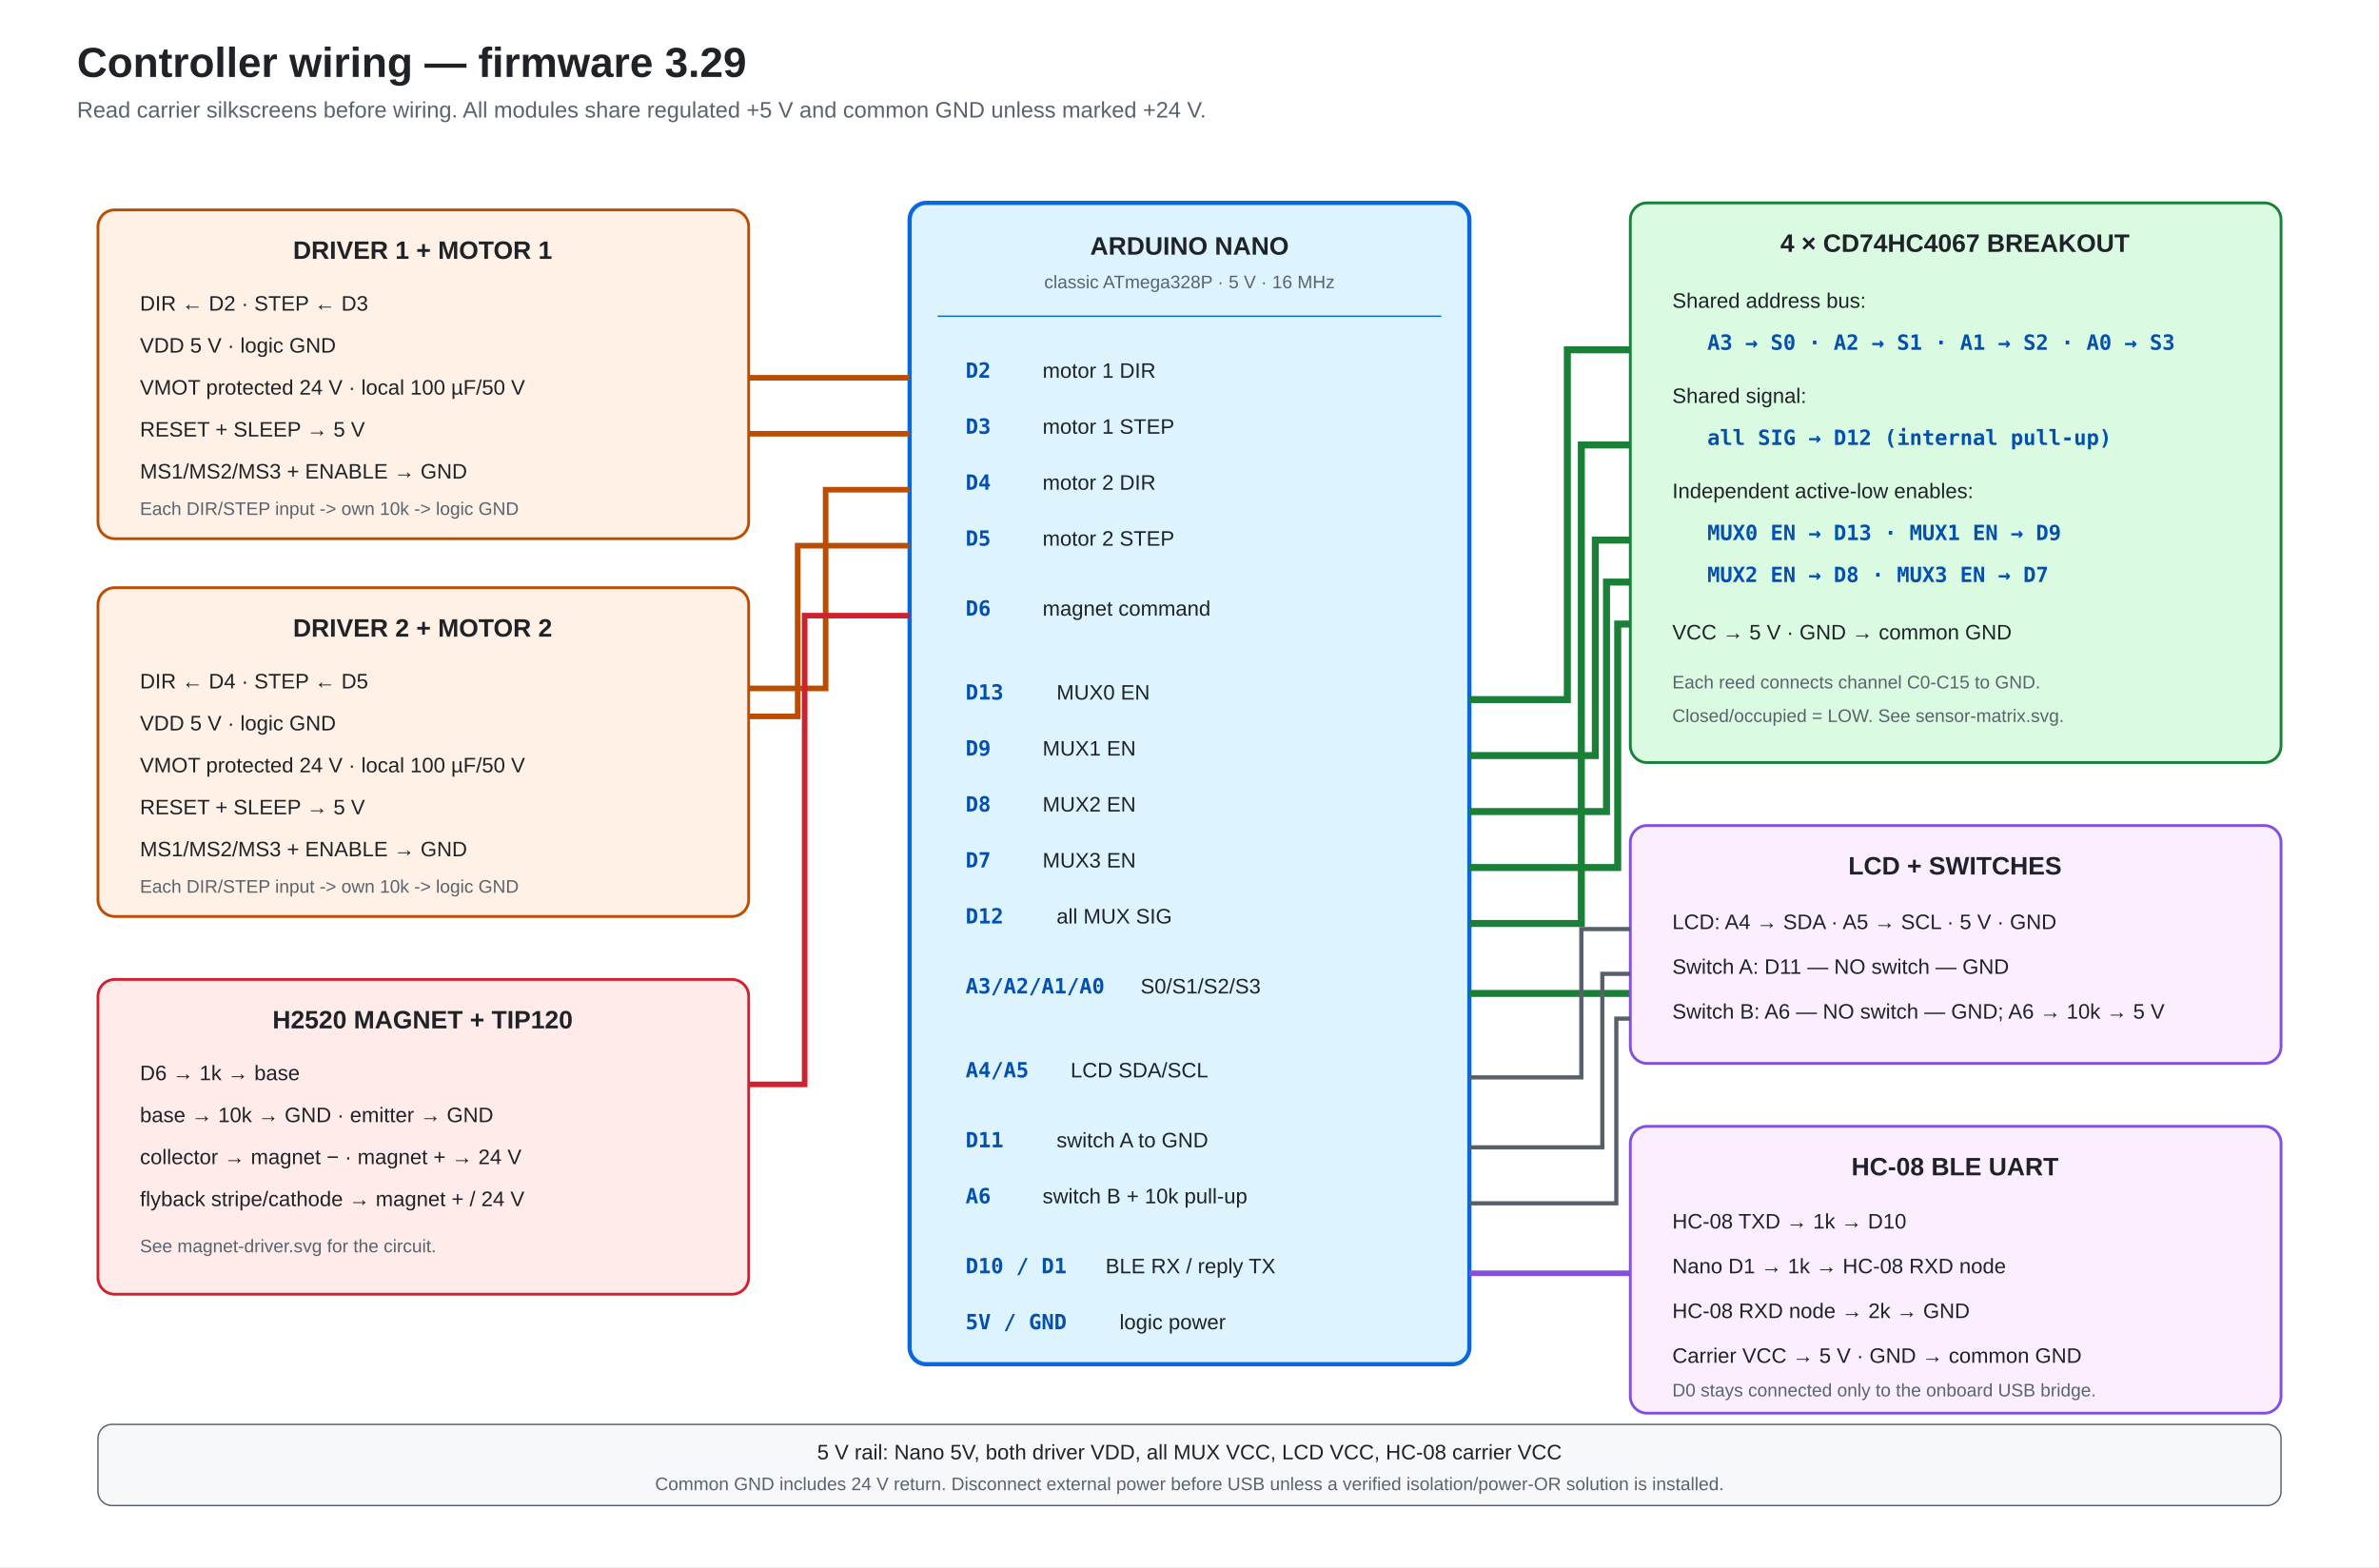
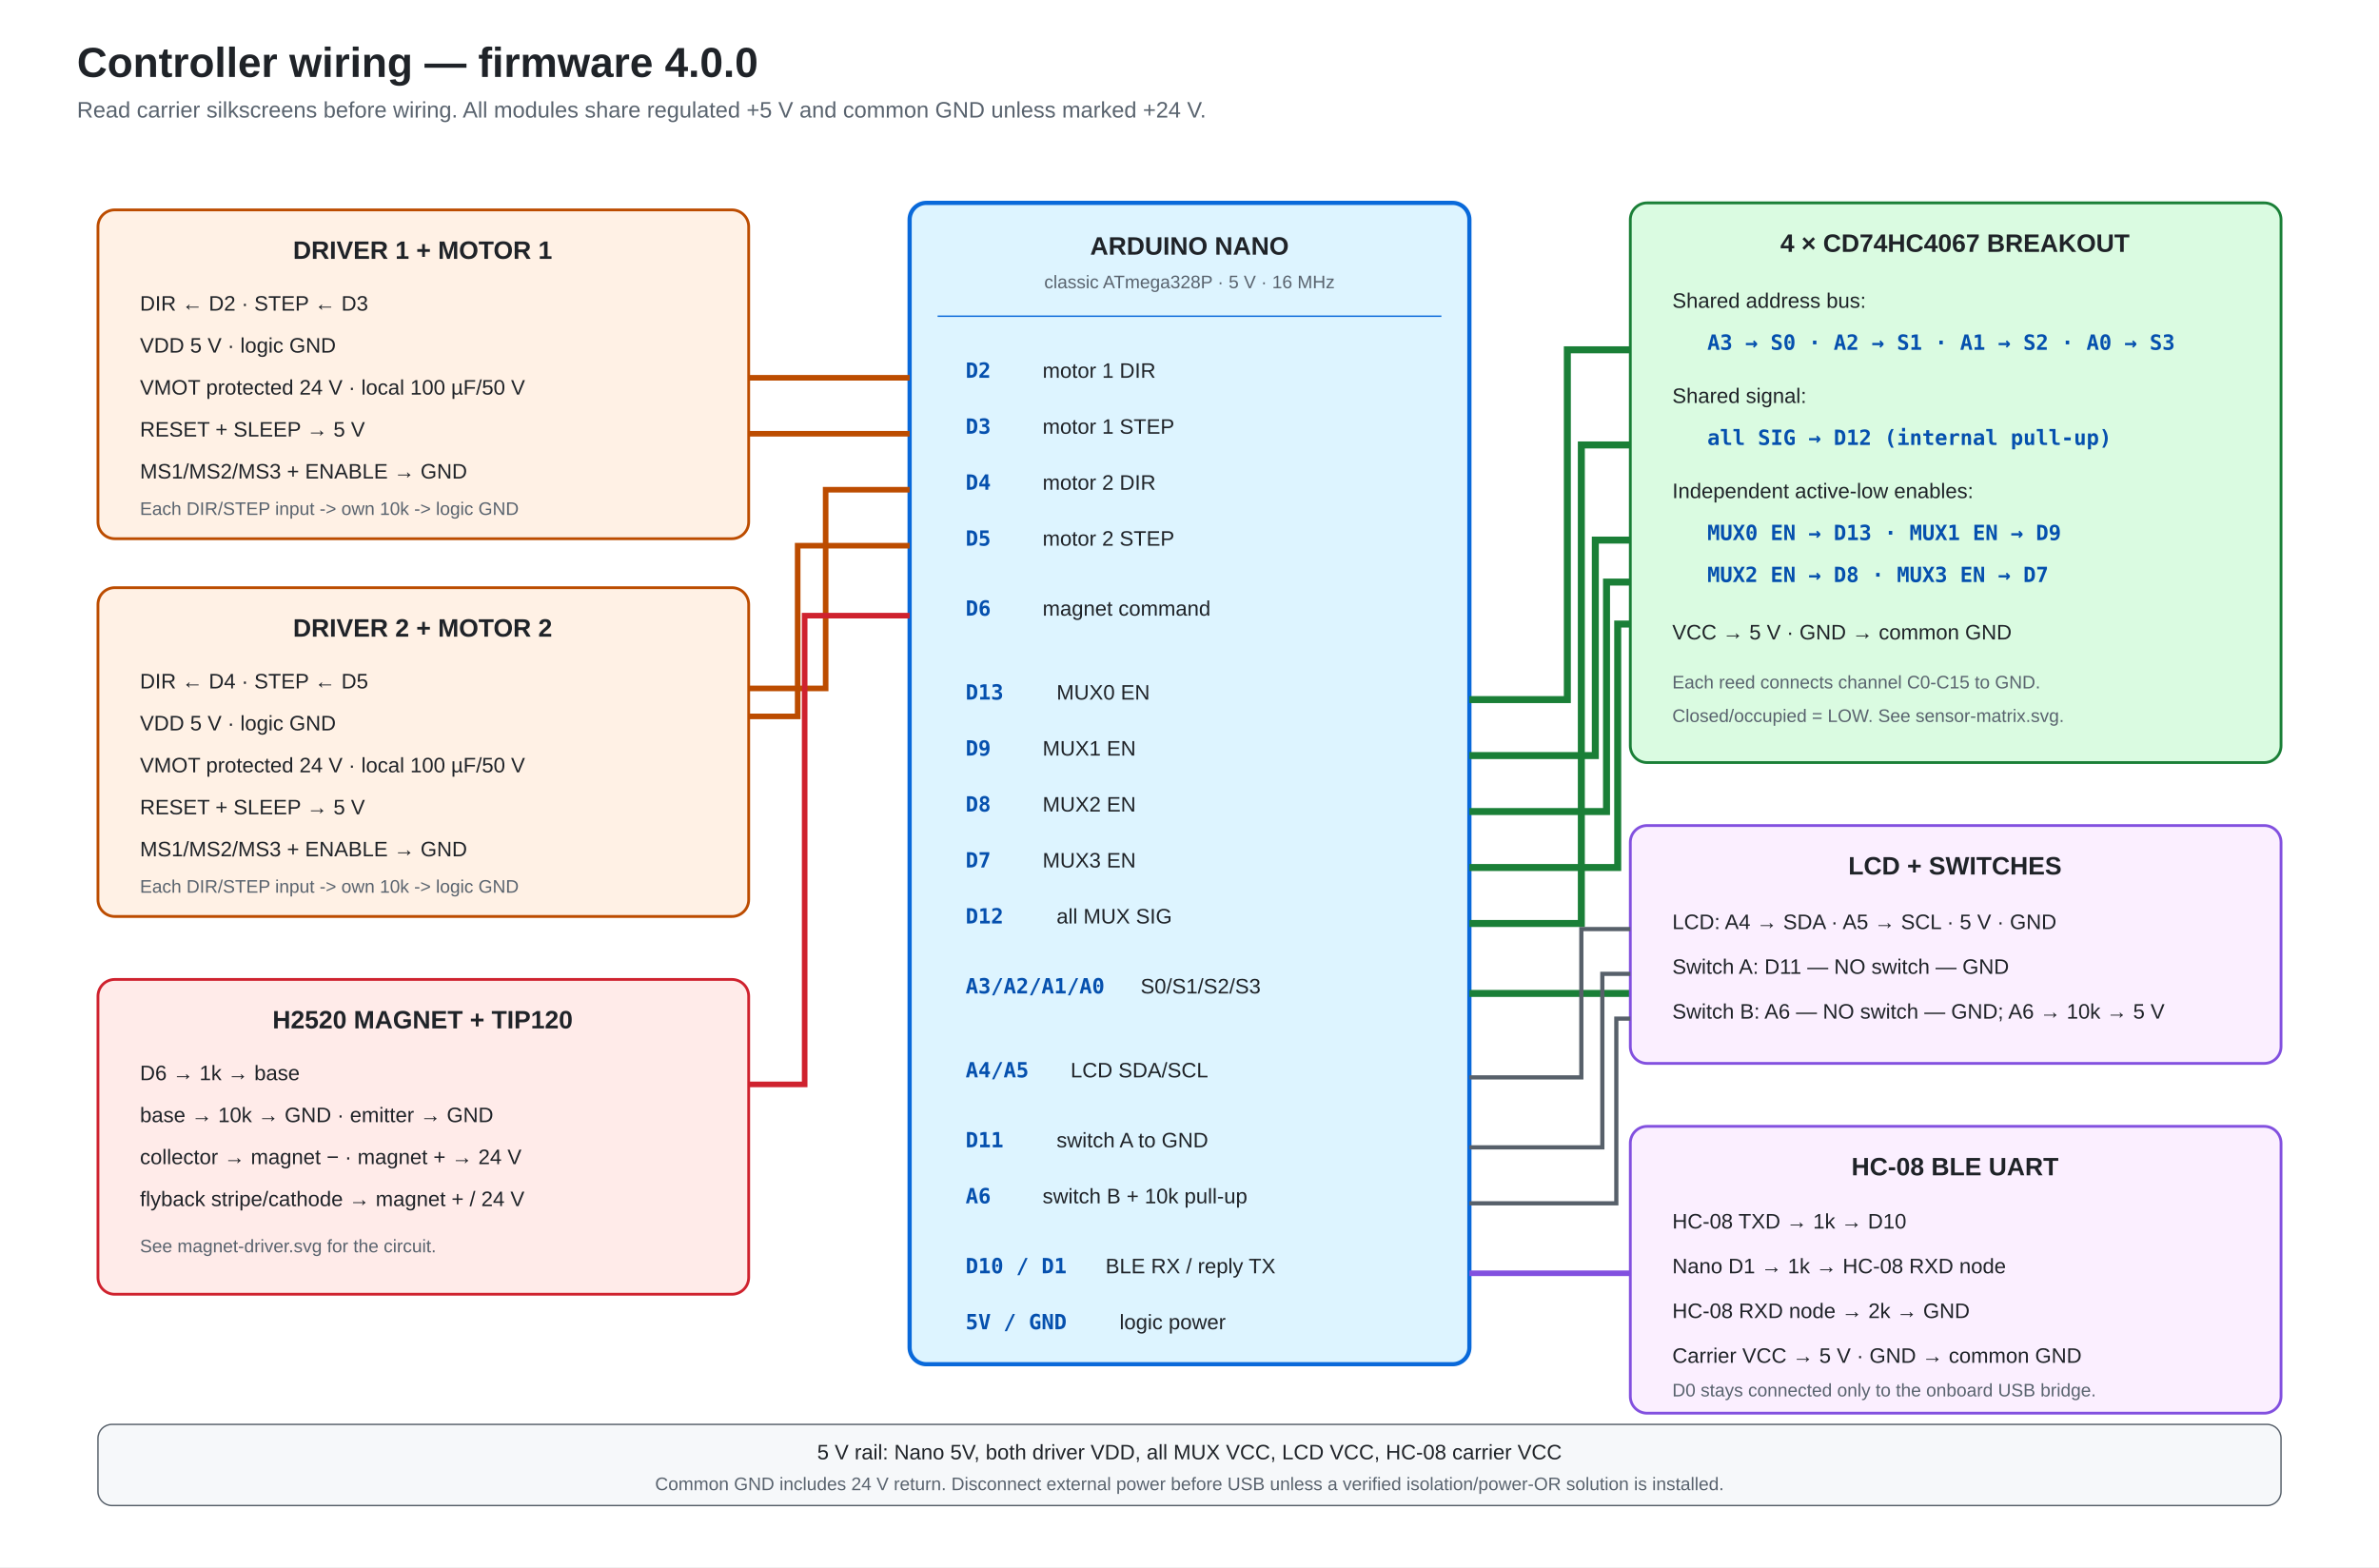
<svg xmlns="http://www.w3.org/2000/svg" width="1700" height="1120" viewBox="0 0 1700 1120" role="img" aria-labelledby="title desc">
  <defs>
    <style>
      .title{font:700 30px Arial,sans-serif;fill:#1f2328}.sub{font:16px Arial,sans-serif;fill:#59636e}.box{fill:#fff;stroke:#30363d;stroke-width:2;rx:12}.nano{fill:#ddf4ff;stroke:#0969da;stroke-width:3}.motion{fill:#fff1e5;stroke:#bc4c00}.sensor{fill:#dafbe1;stroke:#1a7f37}.ui{fill:#fbefff;stroke:#8250df}.power{fill:#ffebe9;stroke:#cf222e}.head{font:700 18px Arial,sans-serif;fill:#1f2328}.pin{font:700 15px Consolas,monospace;fill:#0550ae}.text{font:15px Arial,sans-serif;fill:#1f2328}.small{font:13px Arial,sans-serif;fill:#59636e}.line{stroke:#57606a;stroke-width:3;fill:none}.bus{stroke:#1a7f37;stroke-width:5;fill:none}.uart{stroke:#8250df;stroke-width:4;fill:none}.motorline{stroke:#bc4c00;stroke-width:4;fill:none}.magline{stroke:#cf222e;stroke-width:4;fill:none}.dot{fill:#1f2328}
    </style>
  </defs>
  <rect width="1700" height="1120" fill="#fff" />
-   <text class="title" x="55" y="55">Controller wiring — firmware 3.29</text>
+   <text class="title" x="55" y="55">Controller wiring — firmware 4.0.0</text>
  <text class="sub" x="55" y="84">Read carrier silkscreens before wiring. All modules share regulated +5 V and common GND unless marked +24 V.</text>
  <rect class="box nano" x="650" y="145" width="400" height="830" />
  <text class="head" x="850" y="182" text-anchor="middle">ARDUINO NANO</text>
  <text class="small" x="850" y="206" text-anchor="middle">classic ATmega328P · 5 V · 16 MHz</text>
  <line x1="670" y1="226" x2="1030" y2="226" stroke="#0969da" />
  <text class="pin" x="690" y="270">D2</text>
  <text class="text" x="745" y="270">motor 1 DIR</text>
  <text class="pin" x="690" y="310">D3</text>
  <text class="text" x="745" y="310">motor 1 STEP</text>
  <text class="pin" x="690" y="350">D4</text>
  <text class="text" x="745" y="350">motor 2 DIR</text>
  <text class="pin" x="690" y="390">D5</text>
  <text class="text" x="745" y="390">motor 2 STEP</text>
  <text class="pin" x="690" y="440">D6</text>
  <text class="text" x="745" y="440">magnet command</text>
  <text class="pin" x="690" y="500">D13</text>
  <text class="text" x="755" y="500">MUX0 EN</text>
  <text class="pin" x="690" y="540">D9</text>
  <text class="text" x="745" y="540">MUX1 EN</text>
  <text class="pin" x="690" y="580">D8</text>
  <text class="text" x="745" y="580">MUX2 EN</text>
  <text class="pin" x="690" y="620">D7</text>
  <text class="text" x="745" y="620">MUX3 EN</text>
  <text class="pin" x="690" y="660">D12</text>
  <text class="text" x="755" y="660">all MUX SIG</text>
  <text class="pin" x="690" y="710">A3/A2/A1/A0</text>
  <text class="text" x="815" y="710">S0/S1/S2/S3</text>
  <text class="pin" x="690" y="770">A4/A5</text>
  <text class="text" x="765" y="770">LCD SDA/SCL</text>
  <text class="pin" x="690" y="820">D11</text>
  <text class="text" x="755" y="820">switch A to GND</text>
  <text class="pin" x="690" y="860">A6</text>
  <text class="text" x="745" y="860">switch B + 10k pull-up</text>
  <text class="pin" x="690" y="910">D10 / D1</text>
  <text class="text" x="790" y="910">BLE RX / reply TX</text>
  <text class="pin" x="690" y="950">5V / GND</text>
  <text class="text" x="800" y="950">logic power</text>
  <rect class="box motion" x="70" y="150" width="465" height="235" />
  <text class="head" x="302" y="185" text-anchor="middle">DRIVER 1 + MOTOR 1</text>
  <text class="text" x="100" y="222">DIR ← D2 · STEP ← D3</text>
  <text class="text" x="100" y="252">VDD 5 V · logic GND</text>
  <text class="text" x="100" y="282">VMOT protected 24 V · local 100 µF/50 V</text>
  <text class="text" x="100" y="312">RESET + SLEEP → 5 V</text>
  <text class="text" x="100" y="342">MS1/MS2/MS3 + ENABLE → GND</text>
  <text class="small" x="100" y="368">Each DIR/STEP input -&gt; own 10k -&gt; logic GND</text>
  <path class="motorline" d="M650 270 H535" />
  <path class="motorline" d="M650 310 H535" />
  <rect class="box motion" x="70" y="420" width="465" height="235" />
  <text class="head" x="302" y="455" text-anchor="middle">DRIVER 2 + MOTOR 2</text>
  <text class="text" x="100" y="492">DIR ← D4 · STEP ← D5</text>
  <text class="text" x="100" y="522">VDD 5 V · logic GND</text>
  <text class="text" x="100" y="552">VMOT protected 24 V · local 100 µF/50 V</text>
  <text class="text" x="100" y="582">RESET + SLEEP → 5 V</text>
  <text class="text" x="100" y="612">MS1/MS2/MS3 + ENABLE → GND</text>
  <text class="small" x="100" y="638">Each DIR/STEP input -&gt; own 10k -&gt; logic GND</text>
  <path class="motorline" d="M650 350 H590 V492 H535" />
  <path class="motorline" d="M650 390 H570 V512 H535" />
  <rect class="box power" x="70" y="700" width="465" height="225" />
  <text class="head" x="302" y="735" text-anchor="middle">H2520 MAGNET + TIP120</text>
  <text class="text" x="100" y="772">D6 → 1k → base</text>
  <text class="text" x="100" y="802">base → 10k → GND · emitter → GND</text>
  <text class="text" x="100" y="832">collector → magnet − · magnet + → 24 V</text>
  <text class="text" x="100" y="862">flyback stripe/cathode → magnet + / 24 V</text>
  <text class="small" x="100" y="895">See magnet-driver.svg for the circuit.</text>
  <path class="magline" d="M650 440 H575 V775 H535" />
  <rect class="box sensor" x="1165" y="145" width="465" height="400" />
  <text class="head" x="1397" y="180" text-anchor="middle">4 × CD74HC4067 BREAKOUT</text>
  <text class="text" x="1195" y="220">Shared address bus:</text>
  <text class="pin" x="1220" y="250">A3 → S0 · A2 → S1 · A1 → S2 · A0 → S3</text>
  <text class="text" x="1195" y="288">Shared signal:</text>
  <text class="pin" x="1220" y="318">all SIG → D12 (internal pull-up)</text>
  <text class="text" x="1195" y="356">Independent active-low enables:</text>
  <text class="pin" x="1220" y="386">MUX0 EN → D13 · MUX1 EN → D9</text>
  <text class="pin" x="1220" y="416">MUX2 EN → D8  · MUX3 EN → D7</text>
  <text class="text" x="1195" y="457">VCC → 5 V · GND → common GND</text>
  <text class="small" x="1195" y="492">Each reed connects channel C0-C15 to GND.</text>
  <text class="small" x="1195" y="516">Closed/occupied = LOW. See sensor-matrix.svg.</text>
  <path class="bus" d="M1050 500 H1120 V250 H1165" />
  <path class="bus" d="M1050 540 H1140 V386 H1165" />
  <path class="bus" d="M1050 580 H1148 V416 H1165" />
  <path class="bus" d="M1050 620 H1156 V446 H1165" />
  <path class="bus" d="M1050 660 H1130 V318 H1165" />
  <path class="bus" d="M1050 710 H1165" />
  <rect class="box ui" x="1165" y="590" width="465" height="170" />
  <text class="head" x="1397" y="625" text-anchor="middle">LCD + SWITCHES</text>
  <text class="text" x="1195" y="664">LCD: A4 → SDA · A5 → SCL · 5 V · GND</text>
  <text class="text" x="1195" y="696">Switch A: D11 — NO switch — GND</text>
  <text class="text" x="1195" y="728">Switch B: A6 — NO switch — GND; A6 → 10k → 5 V</text>
  <path class="line" d="M1050 770 H1130 V664 H1165" />
  <path class="line" d="M1050 820 H1145 V696 H1165" />
  <path class="line" d="M1050 860 H1155 V728 H1165" />
  <rect class="box ui" x="1165" y="805" width="465" height="205" />
  <text class="head" x="1397" y="840" text-anchor="middle">HC-08 BLE UART</text>
  <text class="text" x="1195" y="878">HC-08 TXD → 1k → D10</text>
  <text class="text" x="1195" y="910">Nano D1 → 1k → HC-08 RXD node</text>
  <text class="text" x="1195" y="942">HC-08 RXD node → 2k → GND</text>
  <text class="text" x="1195" y="974">Carrier VCC → 5 V · GND → common GND</text>
  <text class="small" x="1195" y="998">D0 stays connected only to the onboard USB bridge.</text>
  <path class="uart" d="M1050 910 H1165" />
  <rect x="70" y="1018" width="1560" height="58" rx="10" fill="#f6f8fa" stroke="#57606a" />
  <text class="text" x="850" y="1043" text-anchor="middle">5 V rail: Nano 5V, both driver VDD, all MUX VCC, LCD VCC, HC-08 carrier VCC</text>
  <text class="small" x="850" y="1065" text-anchor="middle">Common GND includes 24 V return. Disconnect external power before USB unless a verified isolation/power-OR solution is installed.</text>
</svg>
